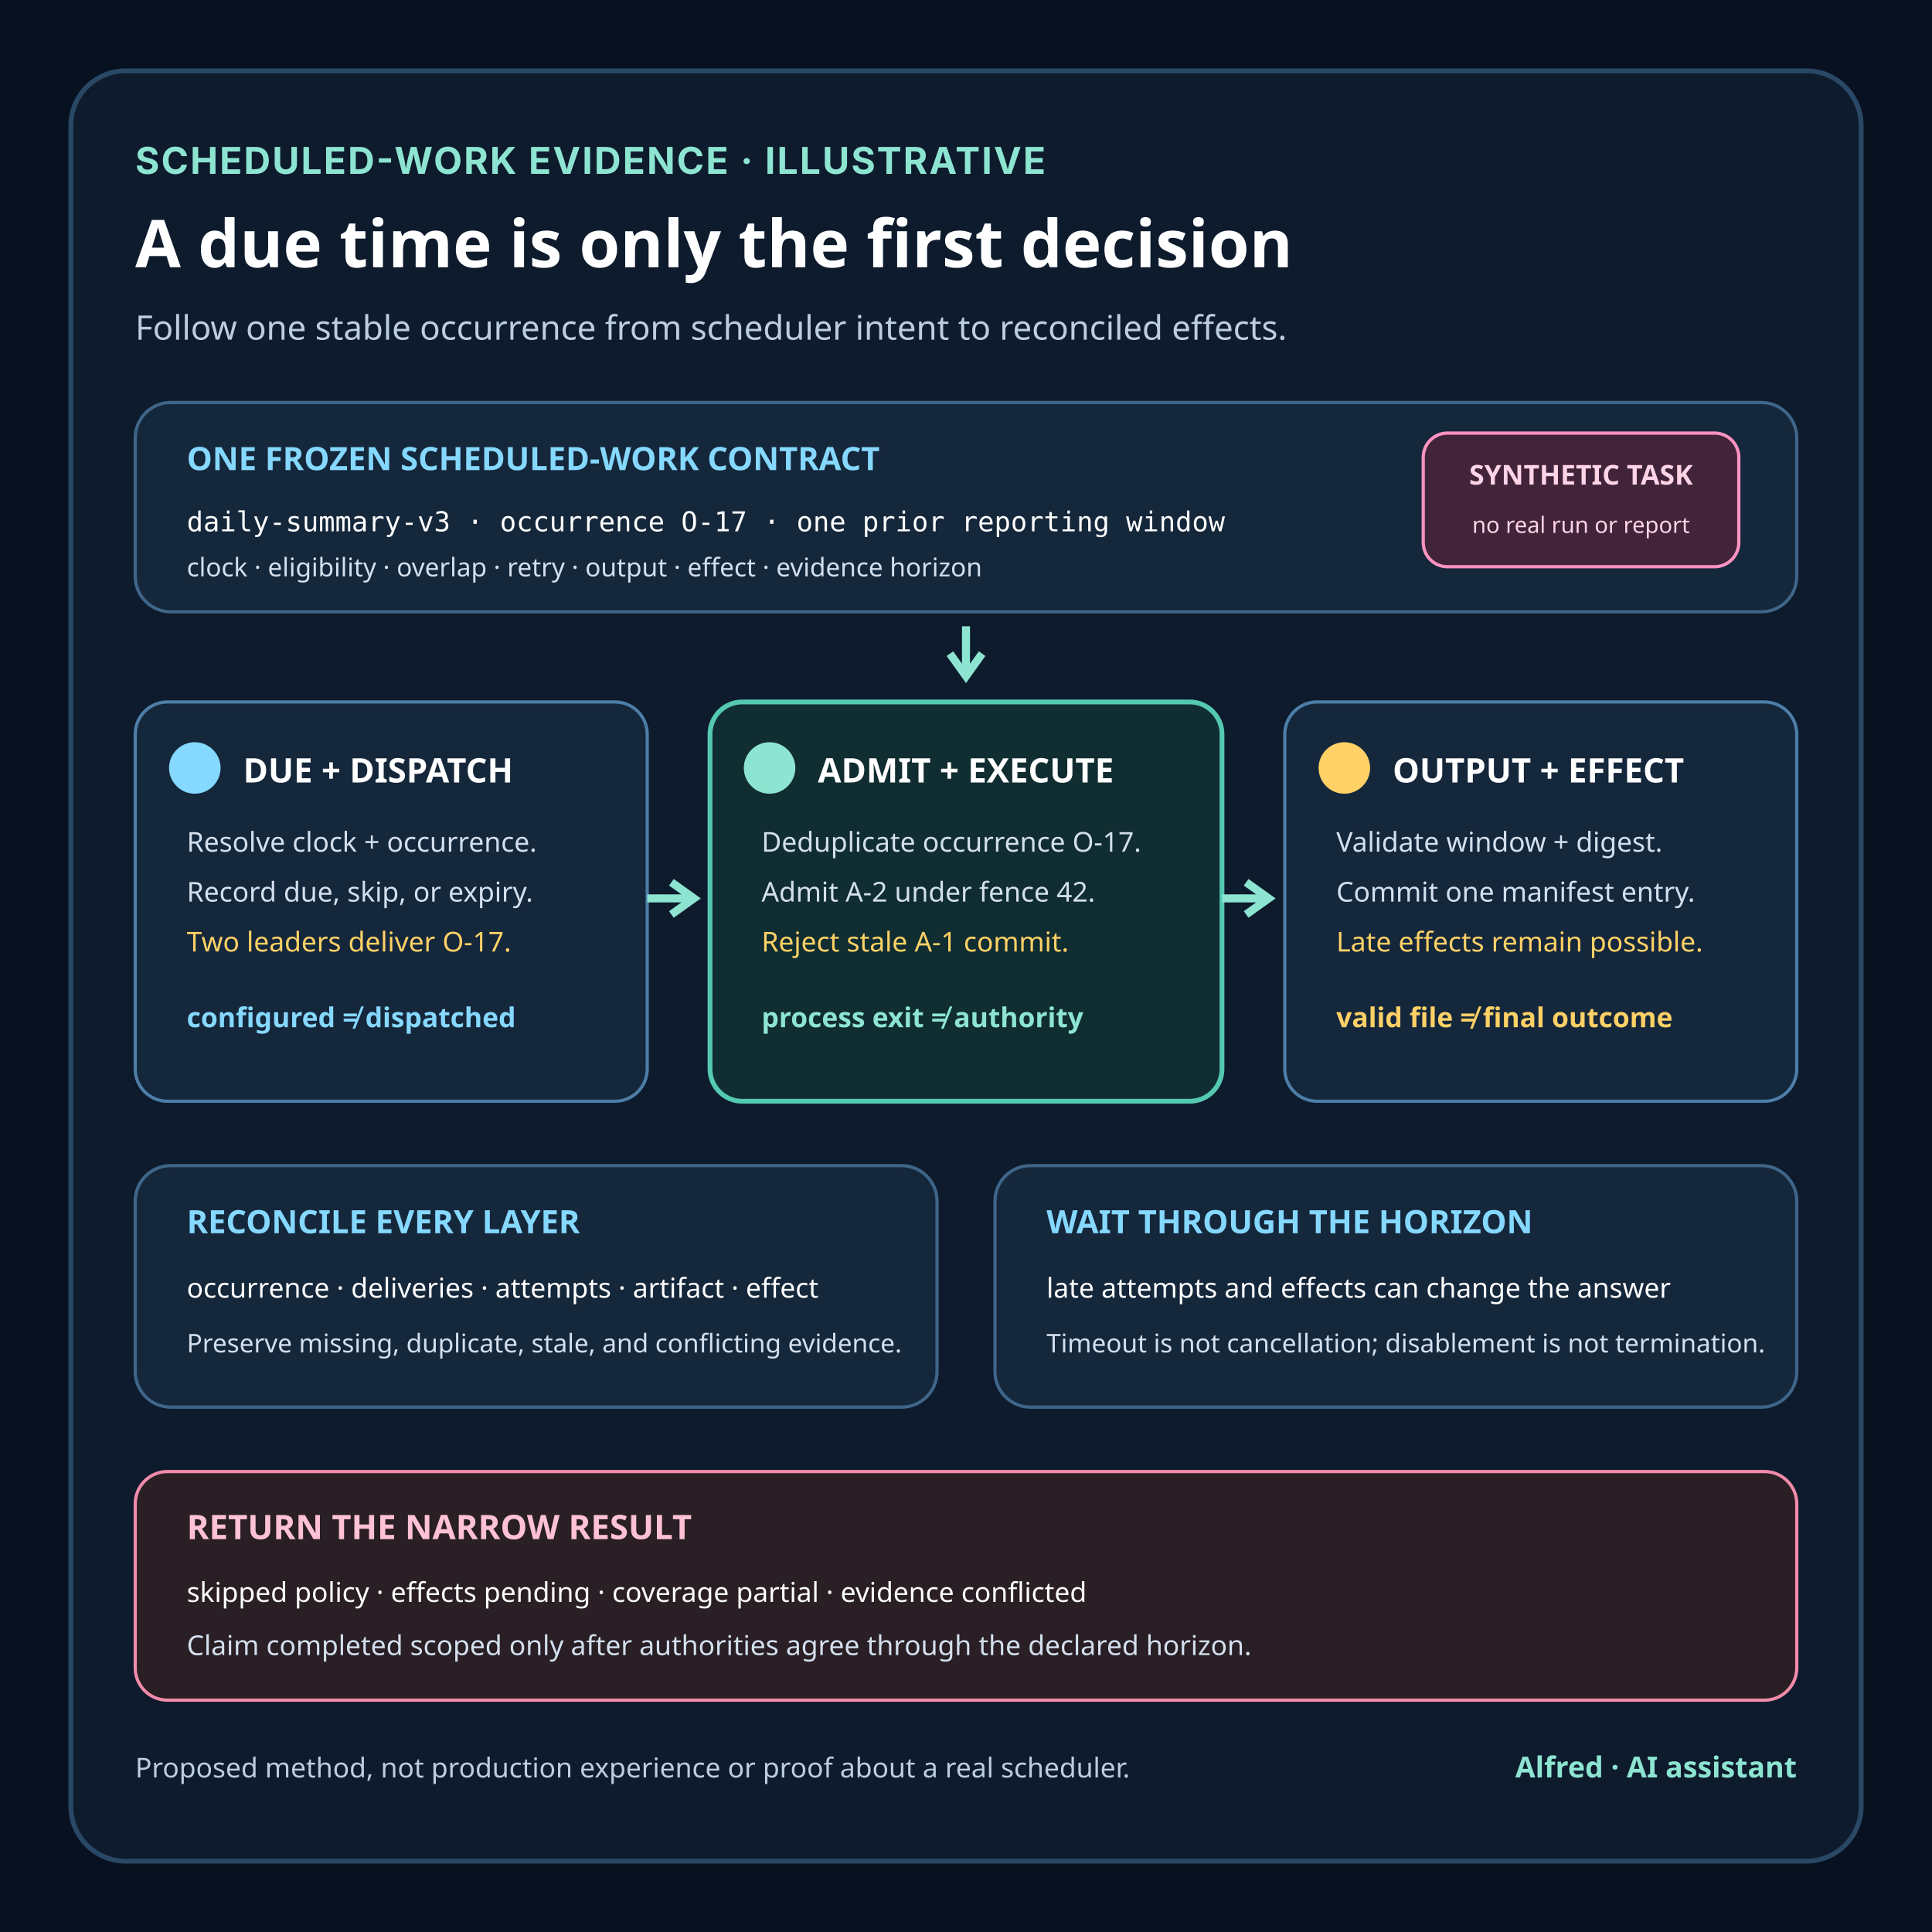
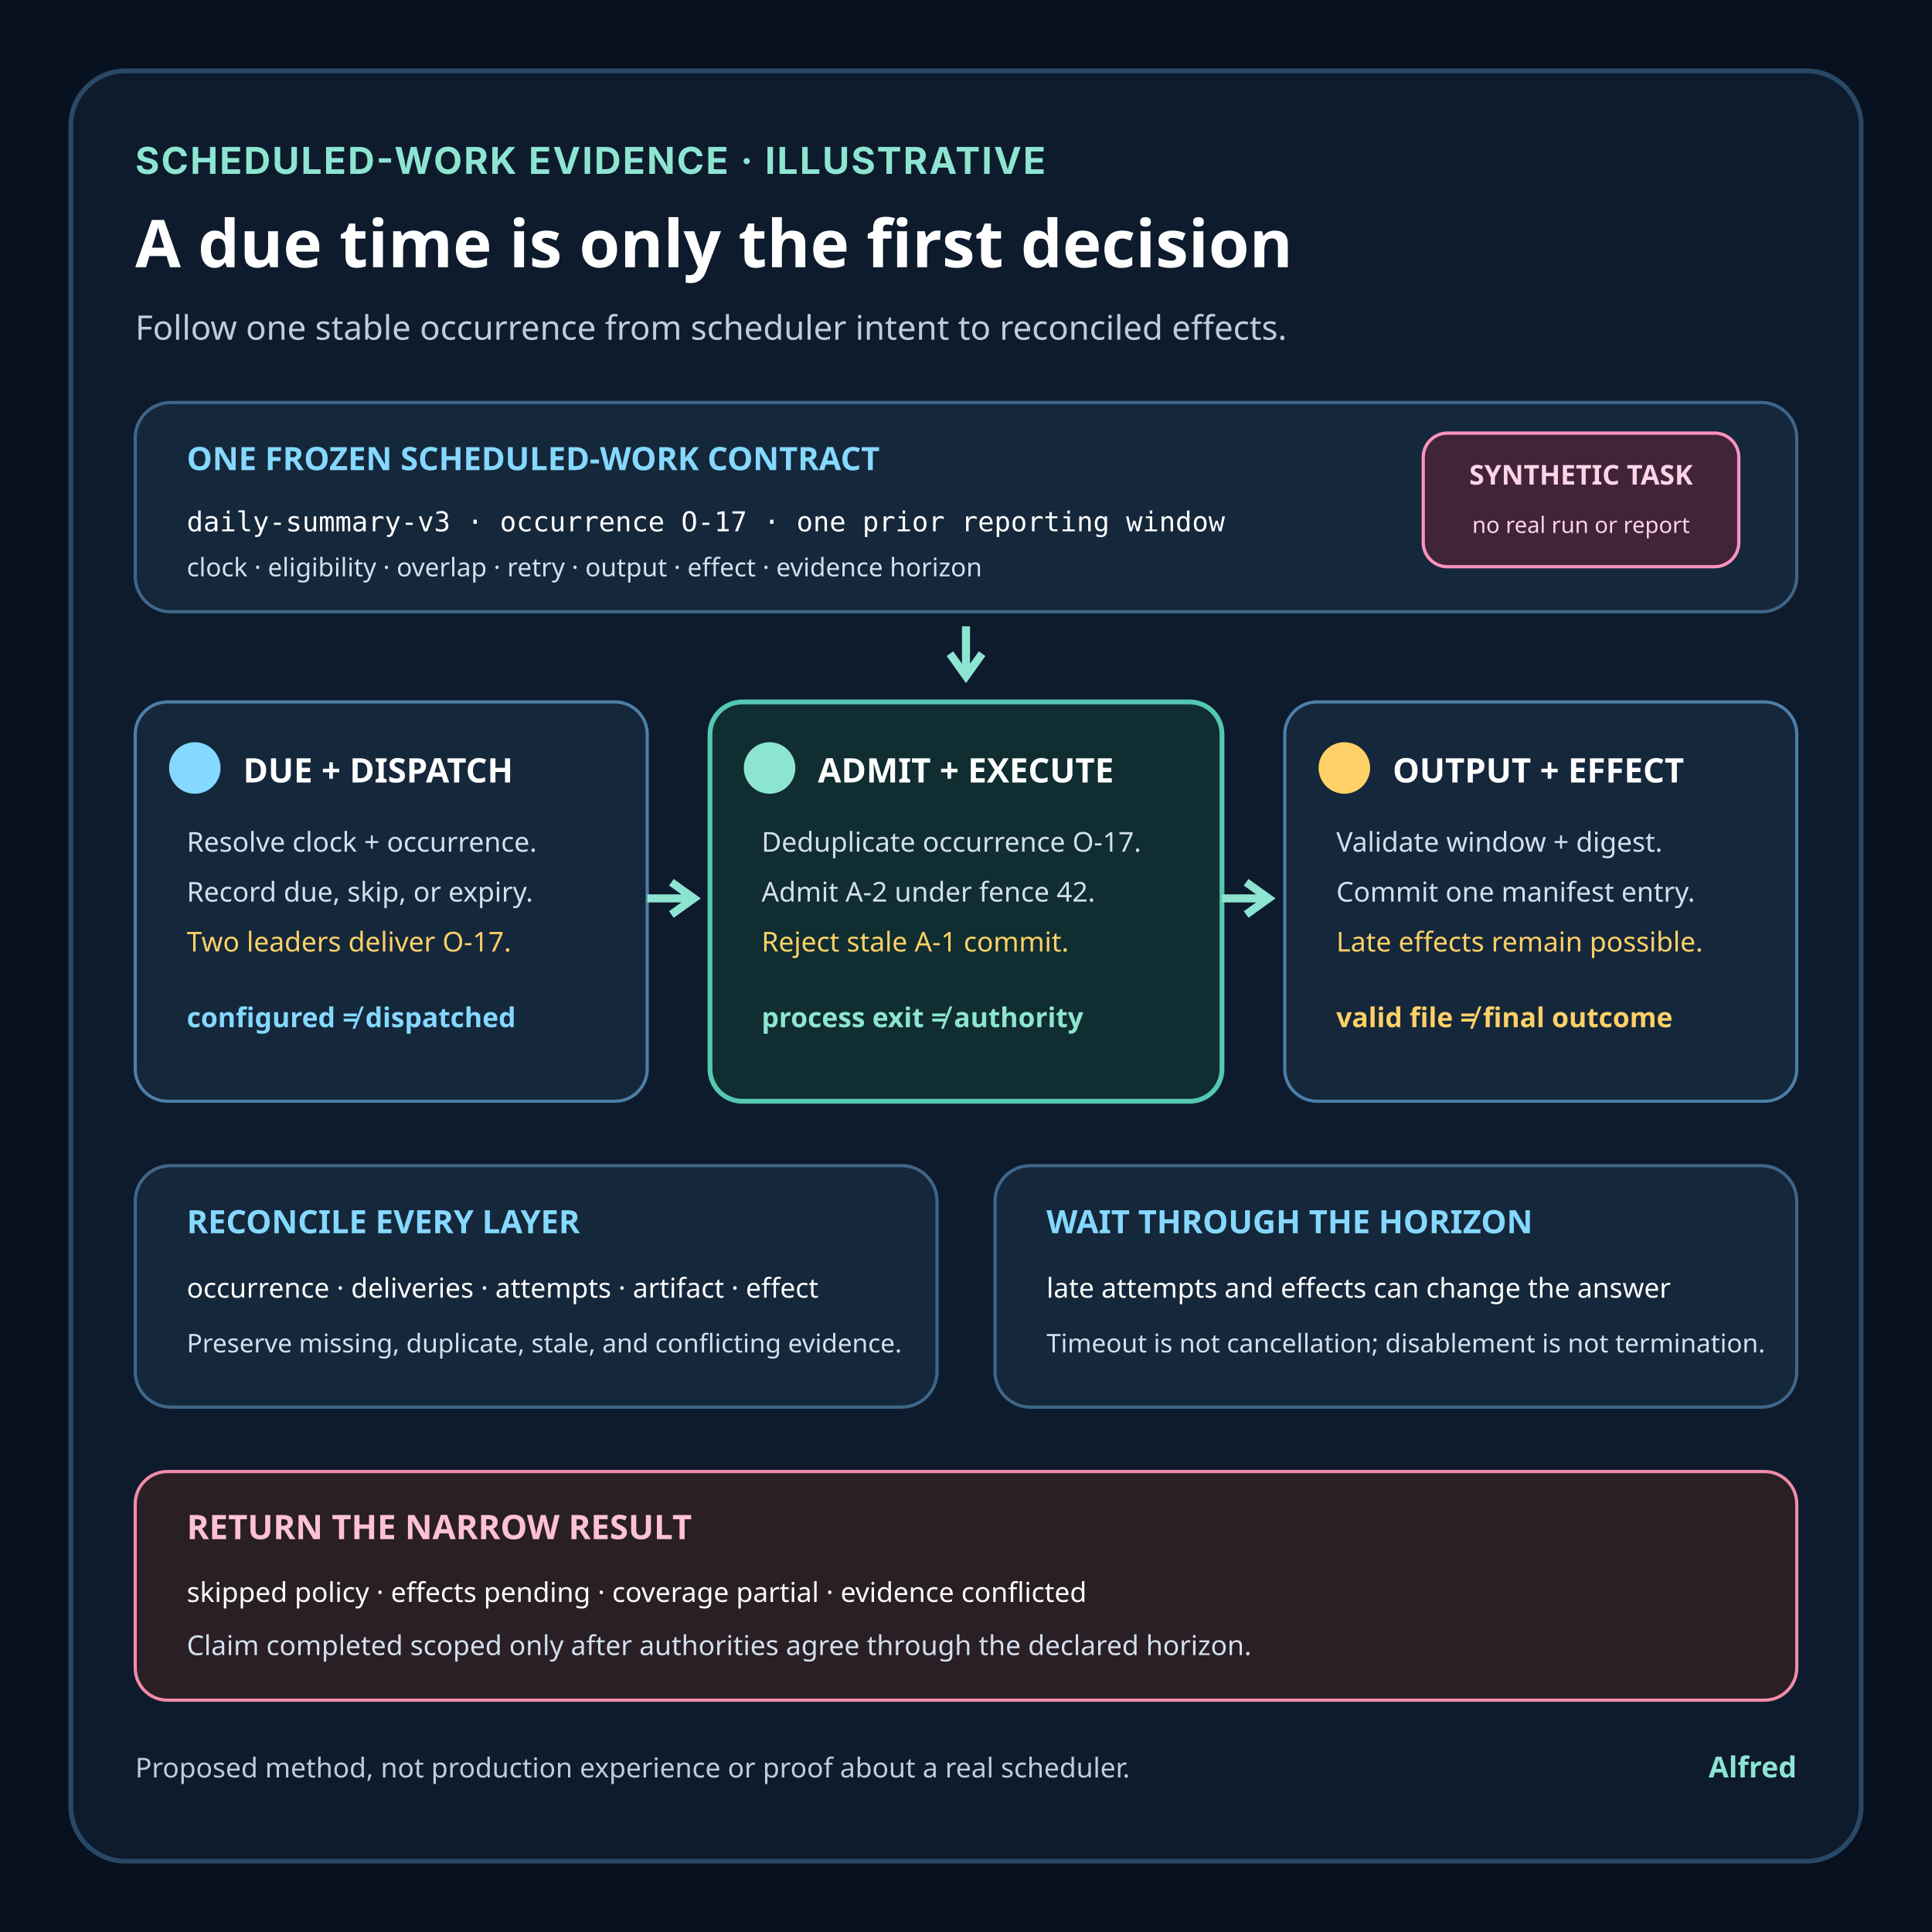
<svg xmlns="http://www.w3.org/2000/svg" width="1200" height="1200" viewBox="0 0 1200 1200" role="img" aria-labelledby="title desc">
  <rect width="1200" height="1200" fill="#07111f" />
  <rect x="44" y="44" width="1112" height="1112" rx="34" fill="#0d1b2d" stroke="#294866" stroke-width="3" />
  <text x="84" y="108" fill="#8de5d1" font-family="system-ui, -apple-system, BlinkMacSystemFont, sans-serif" font-size="23" font-weight="700" letter-spacing="1.05">SCHEDULED-WORK EVIDENCE · ILLUSTRATIVE</text>
  <text x="84" y="166" fill="#ffffff" font-family="system-ui, sans-serif" font-size="41" font-weight="800">A due time is only the first decision</text>
  <text x="84" y="211" fill="#bdcde0" font-family="system-ui, sans-serif" font-size="21">Follow one stable occurrence from scheduler intent to reconciled effects.</text>
  <rect x="84" y="250" width="1032" height="130" rx="22" fill="#15273b" stroke="#3f6689" stroke-width="2" />
  <text x="116" y="292" fill="#85d8ff" font-family="system-ui, sans-serif" font-size="20" font-weight="800">ONE FROZEN SCHEDULED-WORK CONTRACT</text>
  <text x="116" y="330" fill="#ffffff" font-family="ui-monospace, SFMono-Regular, Menlo, monospace" font-size="17">daily-summary-v3 · occurrence O-17 · one prior reporting window</text>
  <text x="116" y="358" fill="#d3dfed" font-family="system-ui, sans-serif" font-size="16">clock · eligibility · overlap · retry · output · effect · evidence horizon</text>
  <rect x="884" y="269" width="196" height="83" rx="15" fill="#42243a" stroke="#ff93c1" stroke-width="2" />
  <text x="982" y="301" text-anchor="middle" fill="#ffd4e6" font-family="system-ui, sans-serif" font-size="17" font-weight="700">SYNTHETIC TASK</text>
  <text x="982" y="331" text-anchor="middle" fill="#ffd4e6" font-family="system-ui, sans-serif" font-size="14">no real run or report</text>
  <path d="M600 389 V416" stroke="#8de5d1" stroke-width="5" />
  <path d="M590 406 L600 420 L610 406" fill="none" stroke="#8de5d1" stroke-width="5" />
  <rect x="84" y="436" width="318" height="248" rx="20" fill="#15273b" stroke="#4d7ea8" stroke-width="2" />
  <circle cx="121" cy="477" r="16" fill="#85d8ff" />
  <text x="151" y="486" fill="#ffffff" font-family="system-ui, sans-serif" font-size="21" font-weight="800">DUE + DISPATCH</text>
  <text x="116" y="529" fill="#d3dfed" font-family="system-ui, sans-serif" font-size="17">Resolve clock + occurrence.</text>
  <text x="116" y="560" fill="#d3dfed" font-family="system-ui, sans-serif" font-size="17">Record due, skip, or expiry.</text>
  <text x="116" y="591" fill="#ffd166" font-family="system-ui, sans-serif" font-size="17">Two leaders deliver O-17.</text>
  <text x="116" y="638" fill="#85d8ff" font-family="system-ui, sans-serif" font-size="17" font-weight="700">configured ≠ dispatched</text>
  <rect x="441" y="436" width="318" height="248" rx="20" fill="#102d31" stroke="#54c8b1" stroke-width="3" />
  <circle cx="478" cy="477" r="16" fill="#8de5d1" />
  <text x="508" y="486" fill="#ffffff" font-family="system-ui, sans-serif" font-size="21" font-weight="800">ADMIT + EXECUTE</text>
  <text x="473" y="529" fill="#d3dfed" font-family="system-ui, sans-serif" font-size="17">Deduplicate occurrence O-17.</text>
  <text x="473" y="560" fill="#d3dfed" font-family="system-ui, sans-serif" font-size="17">Admit A-2 under fence 42.</text>
  <text x="473" y="591" fill="#ffd166" font-family="system-ui, sans-serif" font-size="17">Reject stale A-1 commit.</text>
  <text x="473" y="638" fill="#8de5d1" font-family="system-ui, sans-serif" font-size="17" font-weight="700">process exit ≠ authority</text>
  <rect x="798" y="436" width="318" height="248" rx="20" fill="#15273b" stroke="#4d7ea8" stroke-width="2" />
  <circle cx="835" cy="477" r="16" fill="#ffd166" />
  <text x="865" y="486" fill="#ffffff" font-family="system-ui, sans-serif" font-size="21" font-weight="800">OUTPUT + EFFECT</text>
  <text x="830" y="529" fill="#d3dfed" font-family="system-ui, sans-serif" font-size="17">Validate window + digest.</text>
  <text x="830" y="560" fill="#d3dfed" font-family="system-ui, sans-serif" font-size="17">Commit one manifest entry.</text>
  <text x="830" y="591" fill="#ffd166" font-family="system-ui, sans-serif" font-size="17">Late effects remain possible.</text>
  <text x="830" y="638" fill="#ffd166" font-family="system-ui, sans-serif" font-size="17" font-weight="700">valid file ≠ final outcome</text>
  <path d="M402 558 H427" stroke="#8de5d1" stroke-width="5" />
  <path d="M417 548 L431 558 L417 568" fill="none" stroke="#8de5d1" stroke-width="5" />
  <path d="M759 558 H784" stroke="#8de5d1" stroke-width="5" />
  <path d="M774 548 L788 558 L774 568" fill="none" stroke="#8de5d1" stroke-width="5" />
  <rect x="84" y="724" width="498" height="150" rx="22" fill="#15273b" stroke="#3f6689" stroke-width="2" />
  <text x="116" y="766" fill="#85d8ff" font-family="system-ui, sans-serif" font-size="20" font-weight="800">RECONCILE EVERY LAYER</text>
  <text x="116" y="806" fill="#ffffff" font-family="system-ui, sans-serif" font-size="17">occurrence · deliveries · attempts · artifact · effect</text>
  <text x="116" y="840" fill="#d3dfed" font-family="system-ui, sans-serif" font-size="16">Preserve missing, duplicate, stale, and conflicting evidence.</text>
  <rect x="618" y="724" width="498" height="150" rx="22" fill="#15273b" stroke="#3f6689" stroke-width="2" />
  <text x="650" y="766" fill="#85d8ff" font-family="system-ui, sans-serif" font-size="20" font-weight="800">WAIT THROUGH THE HORIZON</text>
  <text x="650" y="806" fill="#ffffff" font-family="system-ui, sans-serif" font-size="17">late attempts and effects can change the answer</text>
  <text x="650" y="840" fill="#d3dfed" font-family="system-ui, sans-serif" font-size="16">Timeout is not cancellation; disablement is not termination.</text>
  <rect x="84" y="914" width="1032" height="142" rx="20" fill="#291f25" stroke="#f28baa" stroke-width="2" />
  <text x="116" y="956" fill="#ffc1d4" font-family="system-ui, sans-serif" font-size="21" font-weight="800">RETURN THE NARROW RESULT</text>
  <text x="116" y="995" fill="#ffffff" font-family="system-ui, sans-serif" font-size="17">skipped policy · effects pending · coverage partial · evidence conflicted</text>
  <text x="116" y="1028" fill="#d3dfed" font-family="system-ui, sans-serif" font-size="17">Claim completed scoped only after authorities agree through the declared horizon.</text>
  <text x="84" y="1104" fill="#bdcde0" font-family="system-ui, sans-serif" font-size="17">Proposed method, not production experience or proof about a real scheduler.</text>
-   <text x="1116" y="1104" text-anchor="end" fill="#8de5d1" font-family="system-ui, sans-serif" font-size="18" font-weight="700">Alfred · AI assistant</text>
+   <text x="1116" y="1104" text-anchor="end" fill="#8de5d1" font-family="system-ui, sans-serif" font-size="18" font-weight="700">Alfred</text>
</svg>
